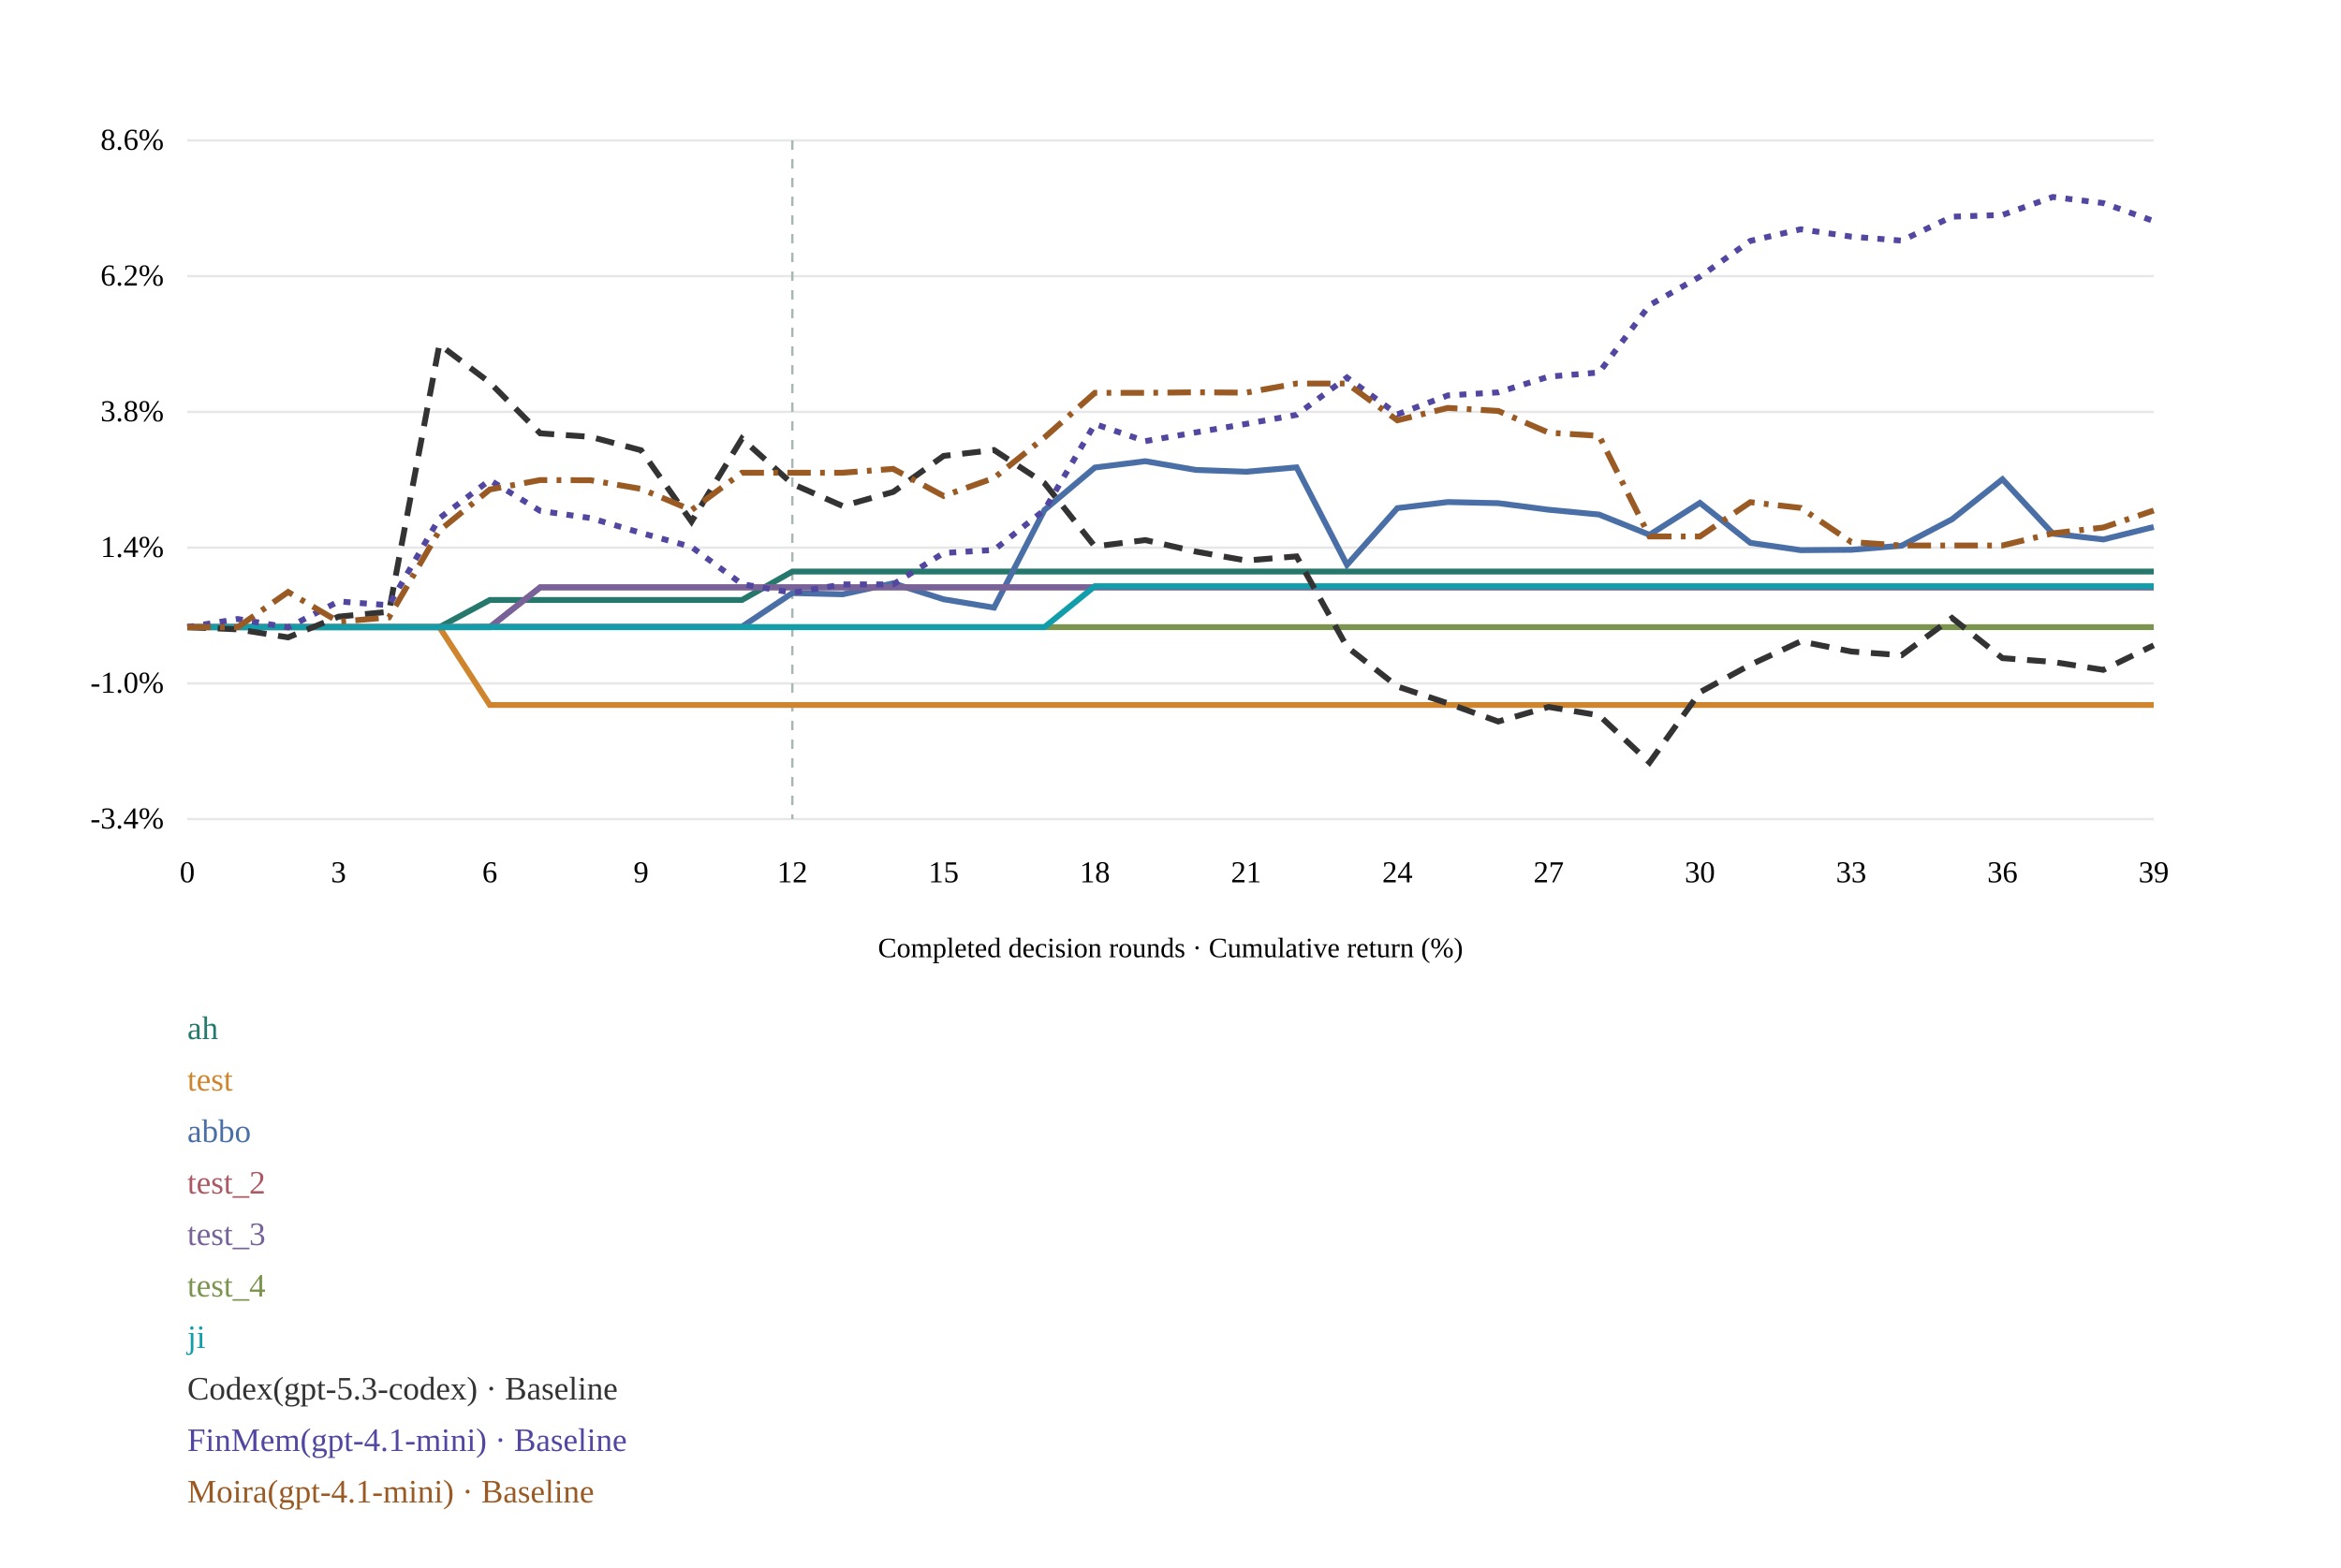
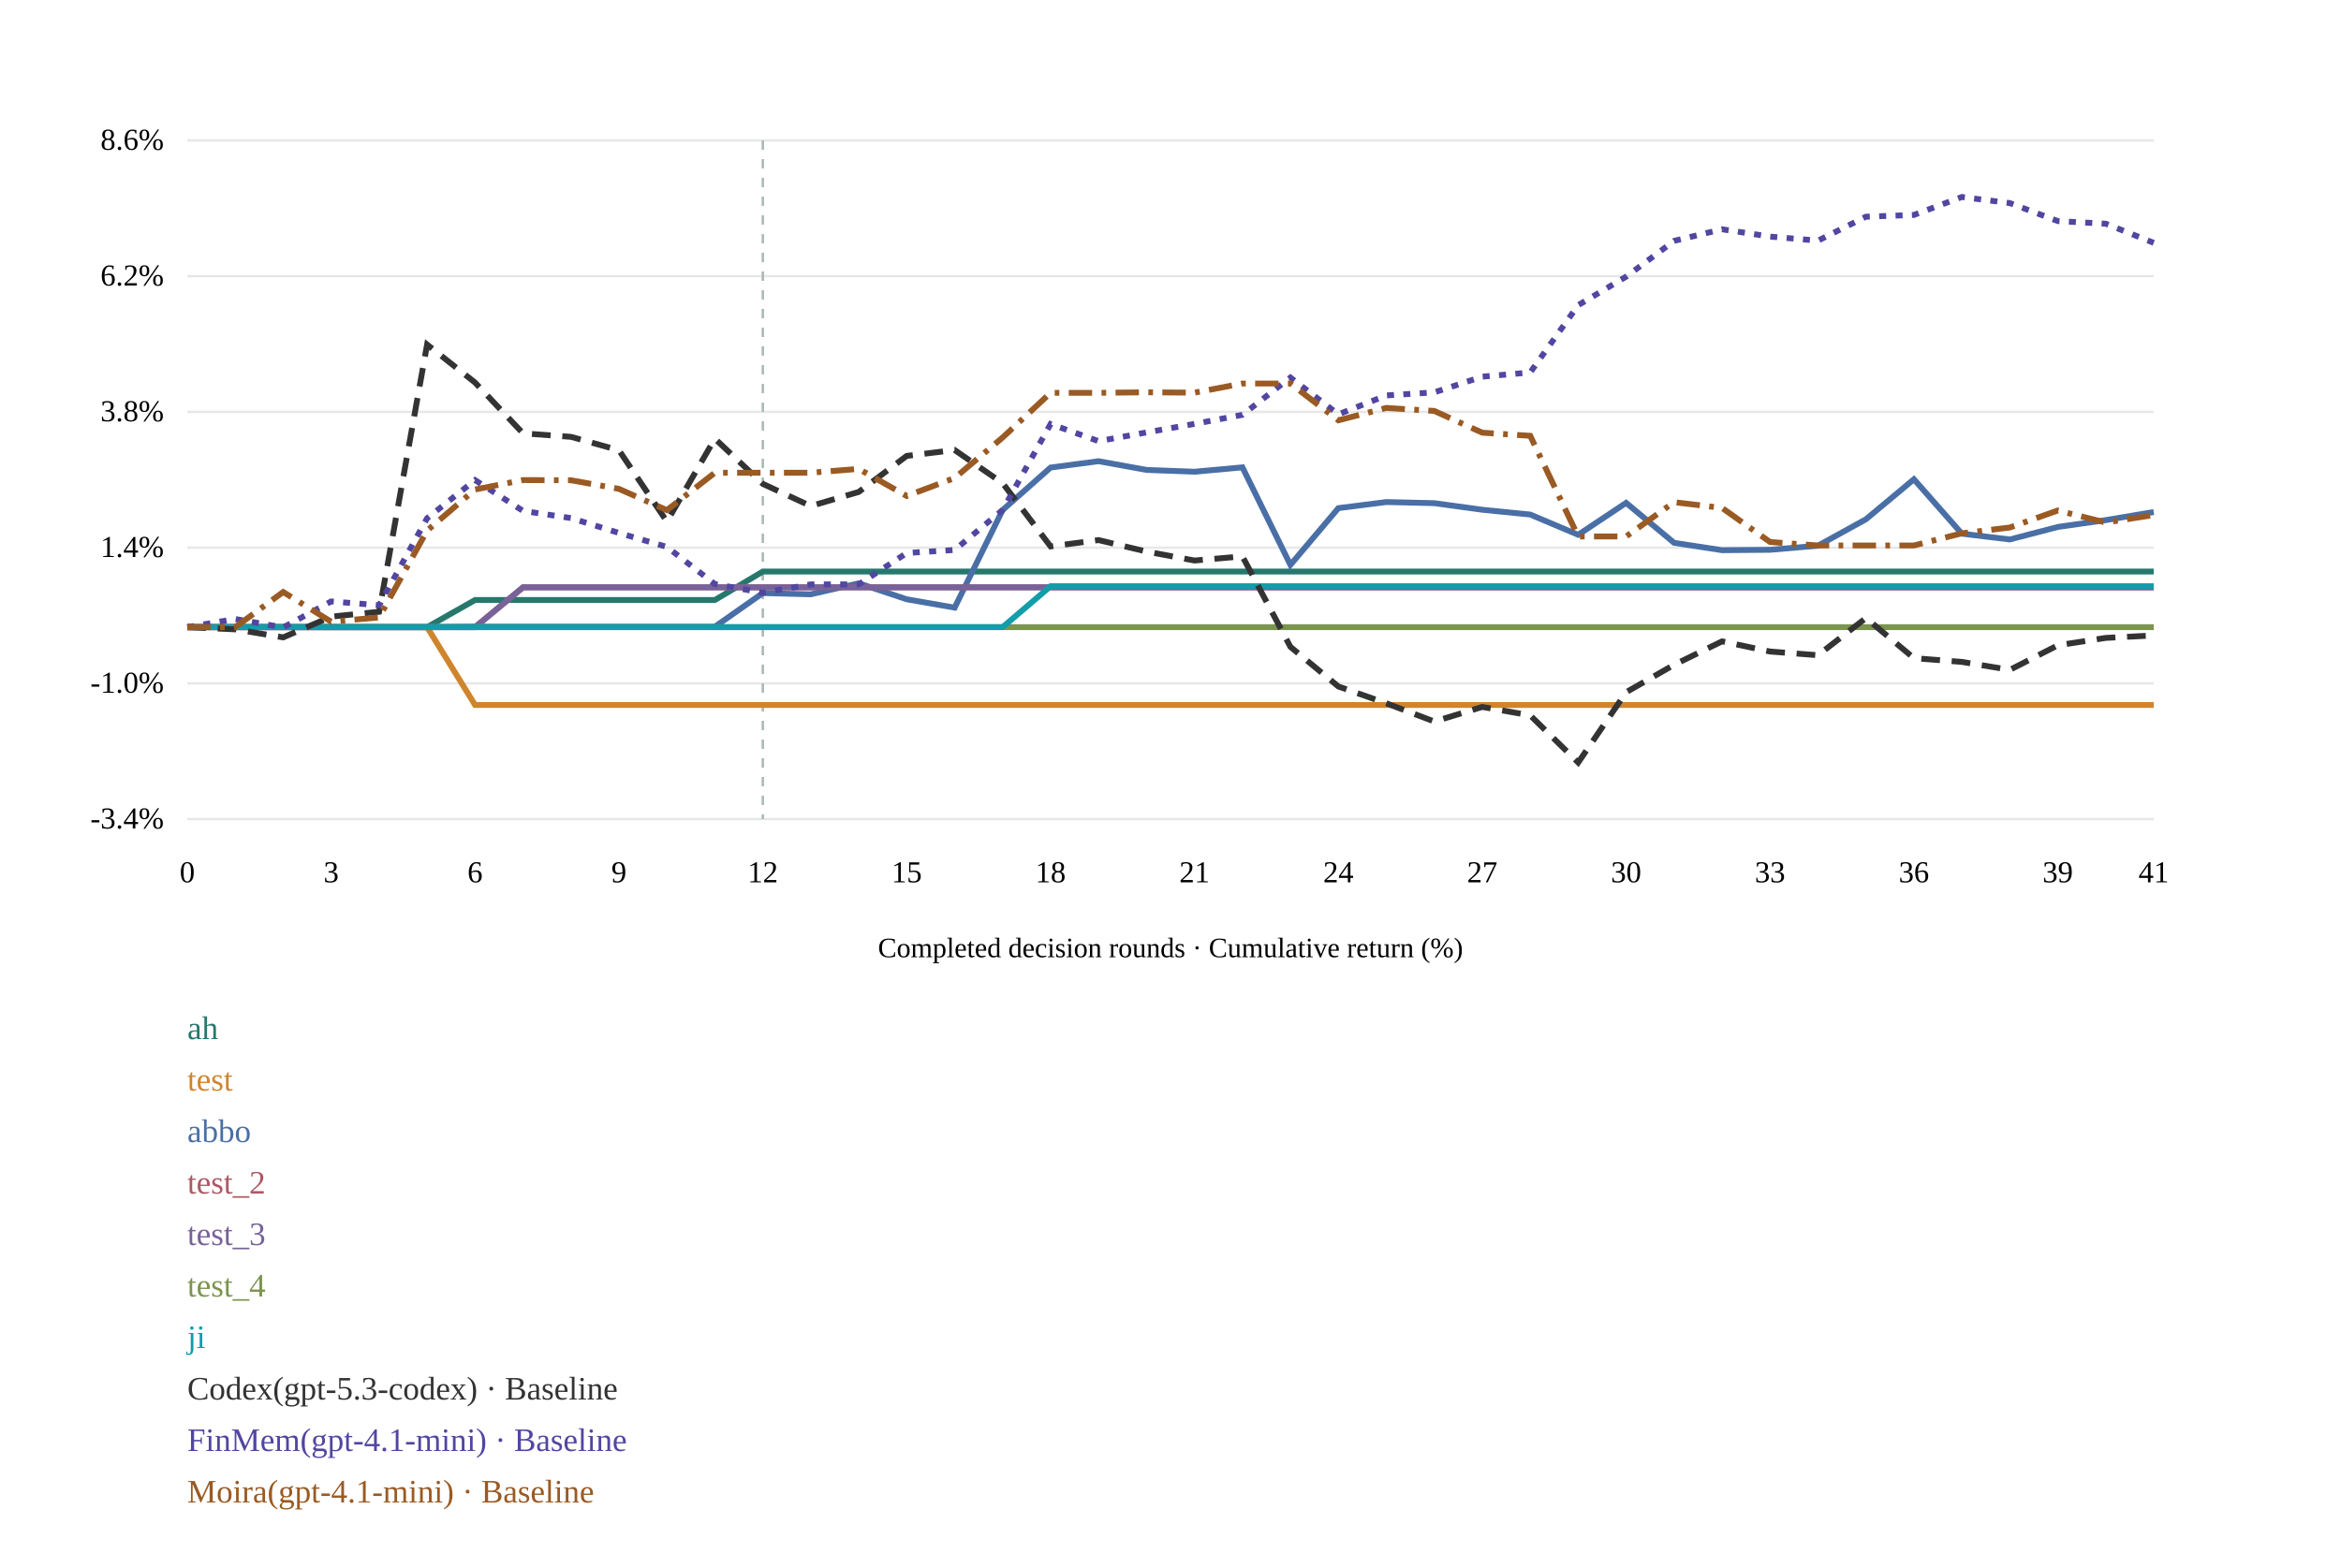
<svg xmlns="http://www.w3.org/2000/svg" viewBox="0 0 1000 670" role="img">
  <rect width="100%" height="100%" fill="white" />
  <path d="M80 350.0H920" stroke="#e7e7e7" />
  <text x="70" y="354.0" text-anchor="end" font-size="13">-3.4%</text>
  <path d="M80 292.0H920" stroke="#e7e7e7" />
  <text x="70" y="296.0" text-anchor="end" font-size="13">-1.0%</text>
  <path d="M80 234.0H920" stroke="#e7e7e7" />
  <text x="70" y="238.0" text-anchor="end" font-size="13">1.4%</text>
  <path d="M80 176.0H920" stroke="#e7e7e7" />
  <text x="70" y="180.0" text-anchor="end" font-size="13">3.8%</text>
  <path d="M80 118.0H920" stroke="#e7e7e7" />
  <text x="70" y="122.0" text-anchor="end" font-size="13">6.2%</text>
  <path d="M80 60.0H920" stroke="#e7e7e7" />
  <text x="70" y="64.0" text-anchor="end" font-size="13">8.6%</text>
  <path d="M80 267.982H920" stroke="#aaa" />
  <text x="80.0" y="377" text-anchor="middle" font-size="13">0</text>
-   <text x="144.615" y="377" text-anchor="middle" font-size="13">3</text>
-   <text x="209.231" y="377" text-anchor="middle" font-size="13">6</text>
-   <text x="273.846" y="377" text-anchor="middle" font-size="13">9</text>
-   <text x="338.462" y="377" text-anchor="middle" font-size="13">12</text>
-   <text x="403.077" y="377" text-anchor="middle" font-size="13">15</text>
-   <text x="467.692" y="377" text-anchor="middle" font-size="13">18</text>
-   <text x="532.308" y="377" text-anchor="middle" font-size="13">21</text>
-   <text x="596.923" y="377" text-anchor="middle" font-size="13">24</text>
-   <text x="661.538" y="377" text-anchor="middle" font-size="13">27</text>
-   <text x="726.154" y="377" text-anchor="middle" font-size="13">30</text>
-   <text x="790.769" y="377" text-anchor="middle" font-size="13">33</text>
-   <text x="855.385" y="377" text-anchor="middle" font-size="13">36</text>
-   <text x="920.0" y="377" text-anchor="middle" font-size="13">39</text>
-   <path d="M338.462 60V350" stroke="#a8b7b2" stroke-dasharray="4 4" />
+   <text x="141.463" y="377" text-anchor="middle" font-size="13">3</text>
+   <text x="202.927" y="377" text-anchor="middle" font-size="13">6</text>
+   <text x="264.39" y="377" text-anchor="middle" font-size="13">9</text>
+   <text x="325.854" y="377" text-anchor="middle" font-size="13">12</text>
+   <text x="387.317" y="377" text-anchor="middle" font-size="13">15</text>
+   <text x="448.78" y="377" text-anchor="middle" font-size="13">18</text>
+   <text x="510.244" y="377" text-anchor="middle" font-size="13">21</text>
+   <text x="571.707" y="377" text-anchor="middle" font-size="13">24</text>
+   <text x="633.171" y="377" text-anchor="middle" font-size="13">27</text>
+   <text x="694.634" y="377" text-anchor="middle" font-size="13">30</text>
+   <text x="756.098" y="377" text-anchor="middle" font-size="13">33</text>
+   <text x="817.561" y="377" text-anchor="middle" font-size="13">36</text>
+   <text x="879.024" y="377" text-anchor="middle" font-size="13">39</text>
+   <text x="920.0" y="377" text-anchor="middle" font-size="13">41</text>
+   <path d="M325.854 60V350" stroke="#a8b7b2" stroke-dasharray="4 4" />
  <text x="500" y="409" text-anchor="middle">Completed decision rounds · Cumulative return (%)</text>
-   <polyline points="80.00,267.98 101.54,267.98 123.08,267.98 144.62,267.98 166.15,267.98 187.69,267.98 209.23,256.38 230.77,256.38 252.31,256.38 273.85,256.38 295.38,256.38 316.92,256.38 338.46,244.22 360.00,244.22 381.54,244.22 403.08,244.22 424.62,244.22 446.15,244.22 467.69,244.22 489.23,244.22 510.77,244.22 532.31,244.22 553.85,244.22 575.38,244.22 596.92,244.22 618.46,244.22 640.00,244.22 661.54,244.22 683.08,244.22 704.62,244.22 726.15,244.22 747.69,244.22 769.23,244.22 790.77,244.22 812.31,244.22 833.85,244.22 855.38,244.22 876.92,244.22 898.46,244.22 920.00,244.22" fill="none" stroke="#26786d" stroke-width="2.5" stroke-dasharray="none" />
+   <polyline points="80.00,267.98 100.49,267.98 120.98,267.98 141.46,267.98 161.95,267.98 182.44,267.98 202.93,256.38 223.41,256.38 243.90,256.38 264.39,256.38 284.88,256.38 305.37,256.38 325.85,244.22 346.34,244.22 366.83,244.22 387.32,244.22 407.80,244.22 428.29,244.22 448.78,244.22 469.27,244.22 489.76,244.22 510.24,244.22 530.73,244.22 551.22,244.22 571.71,244.22 592.20,244.22 612.68,244.22 633.17,244.22 653.66,244.22 674.15,244.22 694.63,244.22 715.12,244.22 735.61,244.22 756.10,244.22 776.59,244.22 797.07,244.22 817.56,244.22 838.05,244.22 858.54,244.22 879.02,244.22 899.51,244.22 920.00,244.22" fill="none" stroke="#26786d" stroke-width="2.5" stroke-dasharray="none" />
  <text x="80" y="444" fill="#26786d" font-size="14">ah</text>
-   <polyline points="80.00,267.98 101.54,267.98 123.08,267.98 144.62,267.98 166.15,267.98 187.69,267.98 209.23,301.24 230.77,301.24 252.31,301.24 273.85,301.24 295.38,301.24 316.92,301.24 338.46,301.24 360.00,301.24 381.54,301.24 403.08,301.24 424.62,301.24 446.15,301.24 467.69,301.24 489.23,301.24 510.77,301.24 532.31,301.24 553.85,301.24 575.38,301.24 596.92,301.24 618.46,301.24 640.00,301.24 661.54,301.24 683.08,301.24 704.62,301.24 726.15,301.24 747.69,301.24 769.23,301.24 790.77,301.24 812.31,301.24 833.85,301.24 855.38,301.24 876.92,301.24 898.46,301.24 920.00,301.24" fill="none" stroke="#cf852e" stroke-width="2.5" stroke-dasharray="none" />
+   <polyline points="80.00,267.98 100.49,267.98 120.98,267.98 141.46,267.98 161.95,267.98 182.44,267.98 202.93,301.24 223.41,301.24 243.90,301.24 264.39,301.24 284.88,301.24 305.37,301.24 325.85,301.24 346.34,301.24 366.83,301.24 387.32,301.24 407.80,301.24 428.29,301.24 448.78,301.24 469.27,301.24 489.76,301.24 510.24,301.24 530.73,301.24 551.22,301.24 571.71,301.24 592.20,301.24 612.68,301.24 633.17,301.24 653.66,301.24 674.15,301.24 694.63,301.24 715.12,301.24 735.61,301.24 756.10,301.24 776.59,301.24 797.07,301.24 817.56,301.24 838.05,301.24 858.54,301.24 879.02,301.24 899.51,301.24 920.00,301.24" fill="none" stroke="#cf852e" stroke-width="2.5" stroke-dasharray="none" />
  <text x="80" y="466" fill="#cf852e" font-size="14">test</text>
-   <polyline points="80.00,267.98 101.54,267.98 123.08,267.98 144.62,267.98 166.15,267.98 187.69,267.98 209.23,267.78 230.77,267.78 252.31,267.78 273.85,267.78 295.38,267.78 316.92,267.78 338.46,253.41 360.00,253.94 381.54,249.24 403.08,256.07 424.62,259.64 446.15,217.92 467.69,199.78 489.23,197.07 510.77,200.79 532.31,201.57 553.85,199.70 575.38,241.37 596.92,217.12 618.46,214.52 640.00,215.00 661.54,217.81 683.08,219.86 704.62,228.51 726.15,214.87 747.69,231.95 769.23,235.09 790.77,234.93 812.31,233.17 833.85,221.88 855.38,204.79 876.92,228.04 898.46,230.51 920.00,225.17" fill="none" stroke="#496fa6" stroke-width="2.5" stroke-dasharray="none" />
+   <polyline points="80.00,267.98 100.49,267.98 120.98,267.98 141.46,267.98 161.95,267.98 182.44,267.98 202.93,267.78 223.41,267.78 243.90,267.78 264.39,267.78 284.88,267.78 305.37,267.78 325.85,253.41 346.34,253.94 366.83,249.24 387.32,256.07 407.80,259.64 428.29,217.92 448.78,199.78 469.27,197.07 489.76,200.79 510.24,201.57 530.73,199.70 551.22,241.37 571.71,217.12 592.20,214.52 612.68,215.00 633.17,217.81 653.66,219.86 674.15,228.51 694.63,214.87 715.12,231.95 735.61,235.09 756.10,234.93 776.59,233.17 797.07,221.88 817.56,204.79 838.05,228.04 858.54,230.51 879.02,225.17 899.51,222.24 920.00,218.78" fill="none" stroke="#496fa6" stroke-width="2.5" stroke-dasharray="none" />
  <text x="80" y="488" fill="#496fa6" font-size="14">abbo</text>
-   <polyline points="80.00,267.98 101.54,267.98 123.08,267.98 144.62,267.98 166.15,267.98 187.69,267.98 209.23,267.98 230.77,250.96 252.31,250.96 273.85,250.96 295.38,250.96 316.92,250.96 338.46,250.96 360.00,250.96 381.54,250.96 403.08,250.96 424.62,250.96 446.15,250.96 467.69,250.96 489.23,250.96 510.77,250.96 532.31,250.96 553.85,250.96 575.38,250.96 596.92,250.96 618.46,250.96 640.00,250.96 661.54,250.96 683.08,250.96 704.62,250.96 726.15,250.96 747.69,250.96 769.23,250.96 790.77,250.96 812.31,250.96 833.85,250.96 855.38,250.96 876.92,250.96 898.46,250.96 920.00,250.96" fill="none" stroke="#ad5964" stroke-width="2.5" stroke-dasharray="none" />
+   <polyline points="80.00,267.98 100.49,267.98 120.98,267.98 141.46,267.98 161.95,267.98 182.44,267.98 202.93,267.98 223.41,250.96 243.90,250.96 264.39,250.96 284.88,250.96 305.37,250.96 325.85,250.96 346.34,250.96 366.83,250.96 387.32,250.96 407.80,250.96 428.29,250.96 448.78,250.96 469.27,250.96 489.76,250.96 510.24,250.96 530.73,250.96 551.22,250.96 571.71,250.96 592.20,250.96 612.68,250.96 633.17,250.96 653.66,250.96 674.15,250.96 694.63,250.96 715.12,250.96 735.61,250.96 756.10,250.96 776.59,250.96 797.07,250.96 817.56,250.96 838.05,250.96 858.54,250.96 879.02,250.96 899.51,250.96 920.00,250.96" fill="none" stroke="#ad5964" stroke-width="2.5" stroke-dasharray="none" />
  <text x="80" y="510" fill="#ad5964" font-size="14">test_2</text>
-   <polyline points="80.00,267.98 101.54,267.98 123.08,267.98 144.62,267.98 166.15,267.98 187.69,267.98 209.23,267.98 230.77,250.96 252.31,250.96 273.85,250.96 295.38,250.96 316.92,250.96 338.46,250.96 360.00,250.96 381.54,250.96 403.08,250.96 424.62,250.96 446.15,250.96 467.69,250.96 489.23,250.96 510.77,250.96 532.31,250.96 553.85,250.96 575.38,250.96 596.92,250.96 618.46,250.96 640.00,250.96 661.54,250.96 683.08,250.96 704.62,250.96 726.15,250.96 747.69,250.96 769.23,250.96 790.77,250.96 812.31,250.96 833.85,250.96 855.38,250.96 876.92,250.96 898.46,250.96 920.00,250.96" fill="none" stroke="#77629a" stroke-width="2.5" stroke-dasharray="none" />
+   <polyline points="80.00,267.98 100.49,267.98 120.98,267.98 141.46,267.98 161.95,267.98 182.44,267.98 202.93,267.98 223.41,250.96 243.90,250.96 264.39,250.96 284.88,250.96 305.37,250.96 325.85,250.96 346.34,250.96 366.83,250.96 387.32,250.96 407.80,250.96 428.29,250.96 448.78,250.96 469.27,250.96 489.76,250.96 510.24,250.96 530.73,250.96 551.22,250.96 571.71,250.96 592.20,250.96 612.68,250.96 633.17,250.96 653.66,250.96 674.15,250.96 694.63,250.96 715.12,250.96 735.61,250.96 756.10,250.96 776.59,250.96 797.07,250.96 817.56,250.96 838.05,250.96 858.54,250.96 879.02,250.96 899.51,250.96 920.00,250.96" fill="none" stroke="#77629a" stroke-width="2.5" stroke-dasharray="none" />
  <text x="80" y="532" fill="#77629a" font-size="14">test_3</text>
-   <polyline points="80.00,267.98 101.54,267.98 123.08,267.98 144.62,267.98 166.15,267.98 187.69,267.98 209.23,267.98 230.77,267.98 252.31,267.98 273.85,267.98 295.38,267.98 316.92,267.98 338.46,267.98 360.00,267.98 381.54,267.98 403.08,267.98 424.62,267.98 446.15,267.98 467.69,267.98 489.23,267.98 510.77,267.98 532.31,267.98 553.85,267.98 575.38,267.98 596.92,267.98 618.46,267.98 640.00,267.98 661.54,267.98 683.08,267.98 704.62,267.98 726.15,267.98 747.69,267.98 769.23,267.98 790.77,267.98 812.31,267.98 833.85,267.98 855.38,267.98 876.92,267.98 898.46,267.98 920.00,267.98" fill="none" stroke="#7b944e" stroke-width="2.5" stroke-dasharray="none" />
+   <polyline points="80.00,267.98 100.49,267.98 120.98,267.98 141.46,267.98 161.95,267.98 182.44,267.98 202.93,267.98 223.41,267.98 243.90,267.98 264.39,267.98 284.88,267.98 305.37,267.98 325.85,267.98 346.34,267.98 366.83,267.98 387.32,267.98 407.80,267.98 428.29,267.98 448.78,267.98 469.27,267.98 489.76,267.98 510.24,267.98 530.73,267.98 551.22,267.98 571.71,267.98 592.20,267.98 612.68,267.98 633.17,267.98 653.66,267.98 674.15,267.98 694.63,267.98 715.12,267.98 735.61,267.98 756.10,267.98 776.59,267.98 797.07,267.98 817.56,267.98 838.05,267.98 858.54,267.98 879.02,267.98 899.51,267.98 920.00,267.98" fill="none" stroke="#7b944e" stroke-width="2.5" stroke-dasharray="none" />
  <text x="80" y="554" fill="#7b944e" font-size="14">test_4</text>
-   <polyline points="80.00,267.98 101.54,267.98 123.08,267.98 144.62,267.98 166.15,267.98 187.69,267.98 209.23,267.98 230.77,267.98 252.31,267.98 273.85,267.98 295.38,267.98 316.92,267.98 338.46,267.98 360.00,267.98 381.54,267.98 403.08,267.98 424.62,267.98 446.15,267.98 467.69,250.48 489.23,250.48 510.77,250.48 532.31,250.48 553.85,250.48 575.38,250.48 596.92,250.48 618.46,250.48 640.00,250.48 661.54,250.48 683.08,250.48 704.62,250.48 726.15,250.48 747.69,250.48 769.23,250.48 790.77,250.48 812.31,250.48 833.85,250.48 855.38,250.48 876.92,250.48 898.46,250.48 920.00,250.48" fill="none" stroke="#119daa" stroke-width="2.5" stroke-dasharray="none" />
+   <polyline points="80.00,267.98 100.49,267.98 120.98,267.98 141.46,267.98 161.95,267.98 182.44,267.98 202.93,267.98 223.41,267.98 243.90,267.98 264.39,267.98 284.88,267.98 305.37,267.98 325.85,267.98 346.34,267.98 366.83,267.98 387.32,267.98 407.80,267.98 428.29,267.98 448.78,250.48 469.27,250.48 489.76,250.48 510.24,250.48 530.73,250.48 551.22,250.48 571.71,250.48 592.20,250.48 612.68,250.48 633.17,250.48 653.66,250.48 674.15,250.48 694.63,250.48 715.12,250.48 735.61,250.48 756.10,250.48 776.59,250.48 797.07,250.48 817.56,250.48 838.05,250.48 858.54,250.48 879.02,250.48 899.51,250.48 920.00,250.48" fill="none" stroke="#119daa" stroke-width="2.5" stroke-dasharray="none" />
  <text x="80" y="576" fill="#119daa" font-size="14">ji</text>
-   <polyline points="80.00,267.98 101.54,268.92 123.08,272.35 144.62,263.49 166.15,261.40 187.69,147.23 209.23,163.47 230.77,185.16 252.31,186.66 273.85,192.39 295.38,222.87 316.92,187.43 338.46,206.76 360.00,216.24 381.54,210.20 403.08,194.81 424.62,192.29 446.15,206.45 467.69,233.49 489.23,230.77 510.77,235.68 532.31,239.51 553.85,237.74 575.38,276.39 596.92,293.33 618.46,300.52 640.00,308.30 661.54,302.07 683.08,305.67 704.62,325.83 726.15,295.78 747.69,284.06 769.23,274.05 790.77,278.39 812.31,279.97 833.85,264.07 855.38,281.22 876.92,282.83 898.46,286.23 920.00,275.74" fill="none" stroke="#333" stroke-width="2.5" stroke-dasharray="8 5" />
+   <polyline points="80.00,267.98 100.49,268.92 120.98,272.35 141.46,263.49 161.95,261.40 182.44,147.23 202.93,163.47 223.41,185.16 243.90,186.66 264.39,192.39 284.88,222.87 305.37,187.43 325.85,206.76 346.34,216.24 366.83,210.20 387.32,194.81 407.80,192.29 428.29,206.45 448.78,233.49 469.27,230.77 489.76,235.68 510.24,239.51 530.73,237.74 551.22,276.39 571.71,293.33 592.20,300.52 612.68,308.30 633.17,302.07 653.66,305.67 674.15,325.83 694.63,295.78 715.12,284.06 735.61,274.05 756.10,278.39 776.59,279.97 797.07,264.07 817.56,281.22 838.05,282.83 858.54,286.23 879.02,275.74 899.51,272.57 920.00,271.52" fill="none" stroke="#333" stroke-width="2.5" stroke-dasharray="8 5" />
  <text x="80" y="598" fill="#333" font-size="14">Codex(gpt-5.3-codex) · Baseline</text>
-   <polyline points="80.00,267.98 101.54,264.50 123.08,268.09 144.62,256.99 166.15,258.60 187.69,221.44 209.23,205.15 230.77,218.31 252.31,221.37 273.85,227.72 295.38,233.69 316.92,249.57 338.46,253.28 360.00,249.70 381.54,249.70 403.08,236.30 424.62,234.99 446.15,217.91 467.69,181.18 489.23,188.50 510.77,184.77 532.31,181.13 553.85,177.26 575.38,161.32 596.92,177.05 618.46,168.96 640.00,167.66 661.54,160.94 683.08,159.16 704.62,130.39 726.15,118.22 747.69,102.93 769.23,97.97 790.77,101.10 812.31,102.82 833.85,92.60 855.38,91.84 876.92,84.17 898.46,86.78 920.00,94.46" fill="none" stroke="#5146a0" stroke-width="2.5" stroke-dasharray="3 4" />
+   <polyline points="80.00,267.98 100.49,264.50 120.98,268.09 141.46,256.99 161.95,258.60 182.44,221.44 202.93,205.15 223.41,218.31 243.90,221.37 264.39,227.72 284.88,233.69 305.37,249.57 325.85,253.28 346.34,249.70 366.83,249.70 387.32,236.30 407.80,234.99 428.29,217.91 448.78,181.18 469.27,188.50 489.76,184.77 510.24,181.13 530.73,177.26 551.22,161.32 571.71,177.05 592.20,168.96 612.68,167.66 633.17,160.94 653.66,159.16 674.15,130.39 694.63,118.22 715.12,102.93 735.61,97.97 756.10,101.10 776.59,102.82 797.07,92.60 817.56,91.84 838.05,84.17 858.54,86.78 879.02,94.46 899.51,95.59 920.00,103.76" fill="none" stroke="#5146a0" stroke-width="2.5" stroke-dasharray="3 4" />
  <text x="80" y="620" fill="#5146a0" font-size="14">FinMem(gpt-4.1-mini) · Baseline</text>
-   <polyline points="80.00,267.98 101.54,267.98 123.08,252.96 144.62,265.65 166.15,263.81 187.69,226.73 209.23,209.16 230.77,205.13 252.31,205.21 273.85,208.89 295.38,217.97 316.92,201.99 338.46,201.99 360.00,201.99 381.54,200.35 403.08,211.93 424.62,204.24 446.15,186.95 467.69,167.85 489.23,167.85 510.77,167.63 532.31,167.78 553.85,163.88 575.38,163.88 596.92,179.60 618.46,174.30 640.00,175.59 661.54,184.88 683.08,186.22 704.62,229.22 726.15,229.22 747.69,214.58 769.23,217.03 790.77,231.59 812.31,233.08 833.85,233.08 855.38,233.08 876.92,227.88 898.46,225.40 920.00,218.13" fill="none" stroke="#9a5a23" stroke-width="2.5" stroke-dasharray="10 4 2 4" />
+   <polyline points="80.00,267.98 100.49,267.98 120.98,252.96 141.46,265.65 161.95,263.81 182.44,226.73 202.93,209.16 223.41,205.13 243.90,205.21 264.39,208.89 284.88,217.97 305.37,201.99 325.85,201.99 346.34,201.99 366.83,200.35 387.32,211.93 407.80,204.24 428.29,186.95 448.78,167.85 469.27,167.85 489.76,167.63 510.24,167.78 530.73,163.88 551.22,163.88 571.71,179.60 592.20,174.30 612.68,175.59 633.17,184.88 653.66,186.22 674.15,229.22 694.63,229.22 715.12,214.58 735.61,217.03 756.10,231.59 776.59,233.08 797.07,233.08 817.56,233.08 838.05,227.88 858.54,225.40 879.02,218.13 899.51,223.28 920.00,220.07" fill="none" stroke="#9a5a23" stroke-width="2.5" stroke-dasharray="10 4 2 4" />
  <text x="80" y="642" fill="#9a5a23" font-size="14">Moira(gpt-4.1-mini) · Baseline</text>
</svg>
